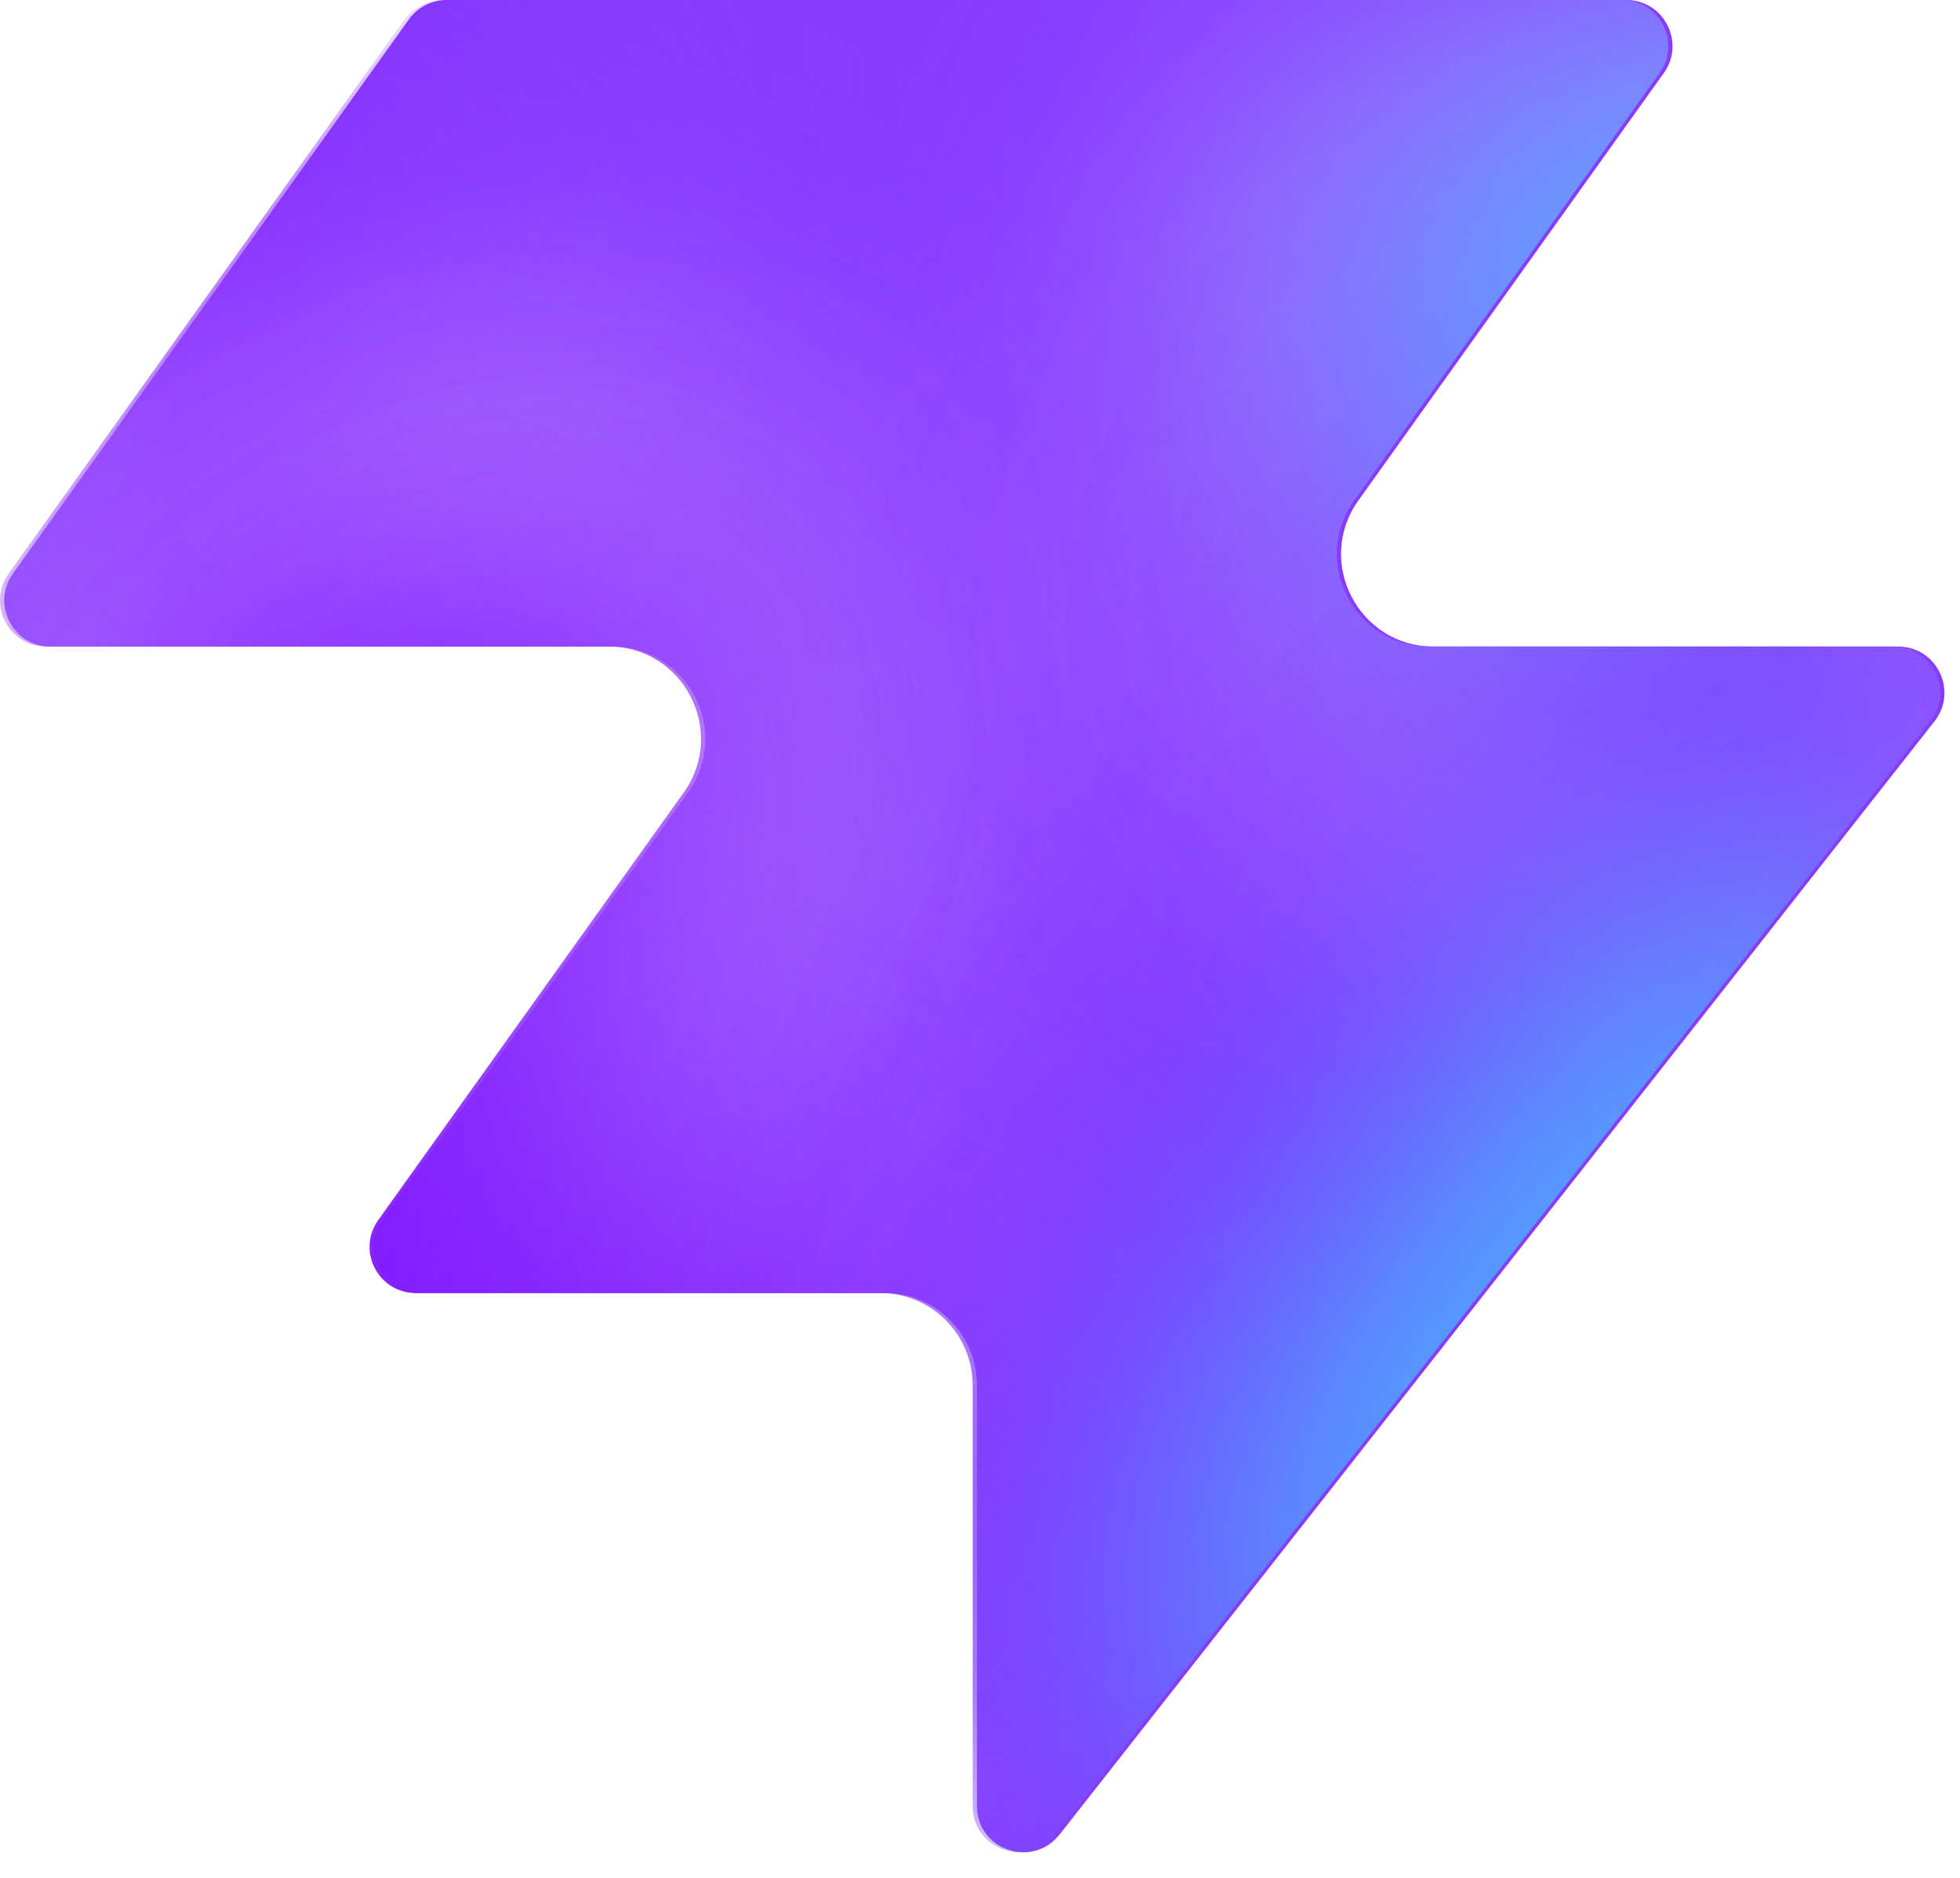
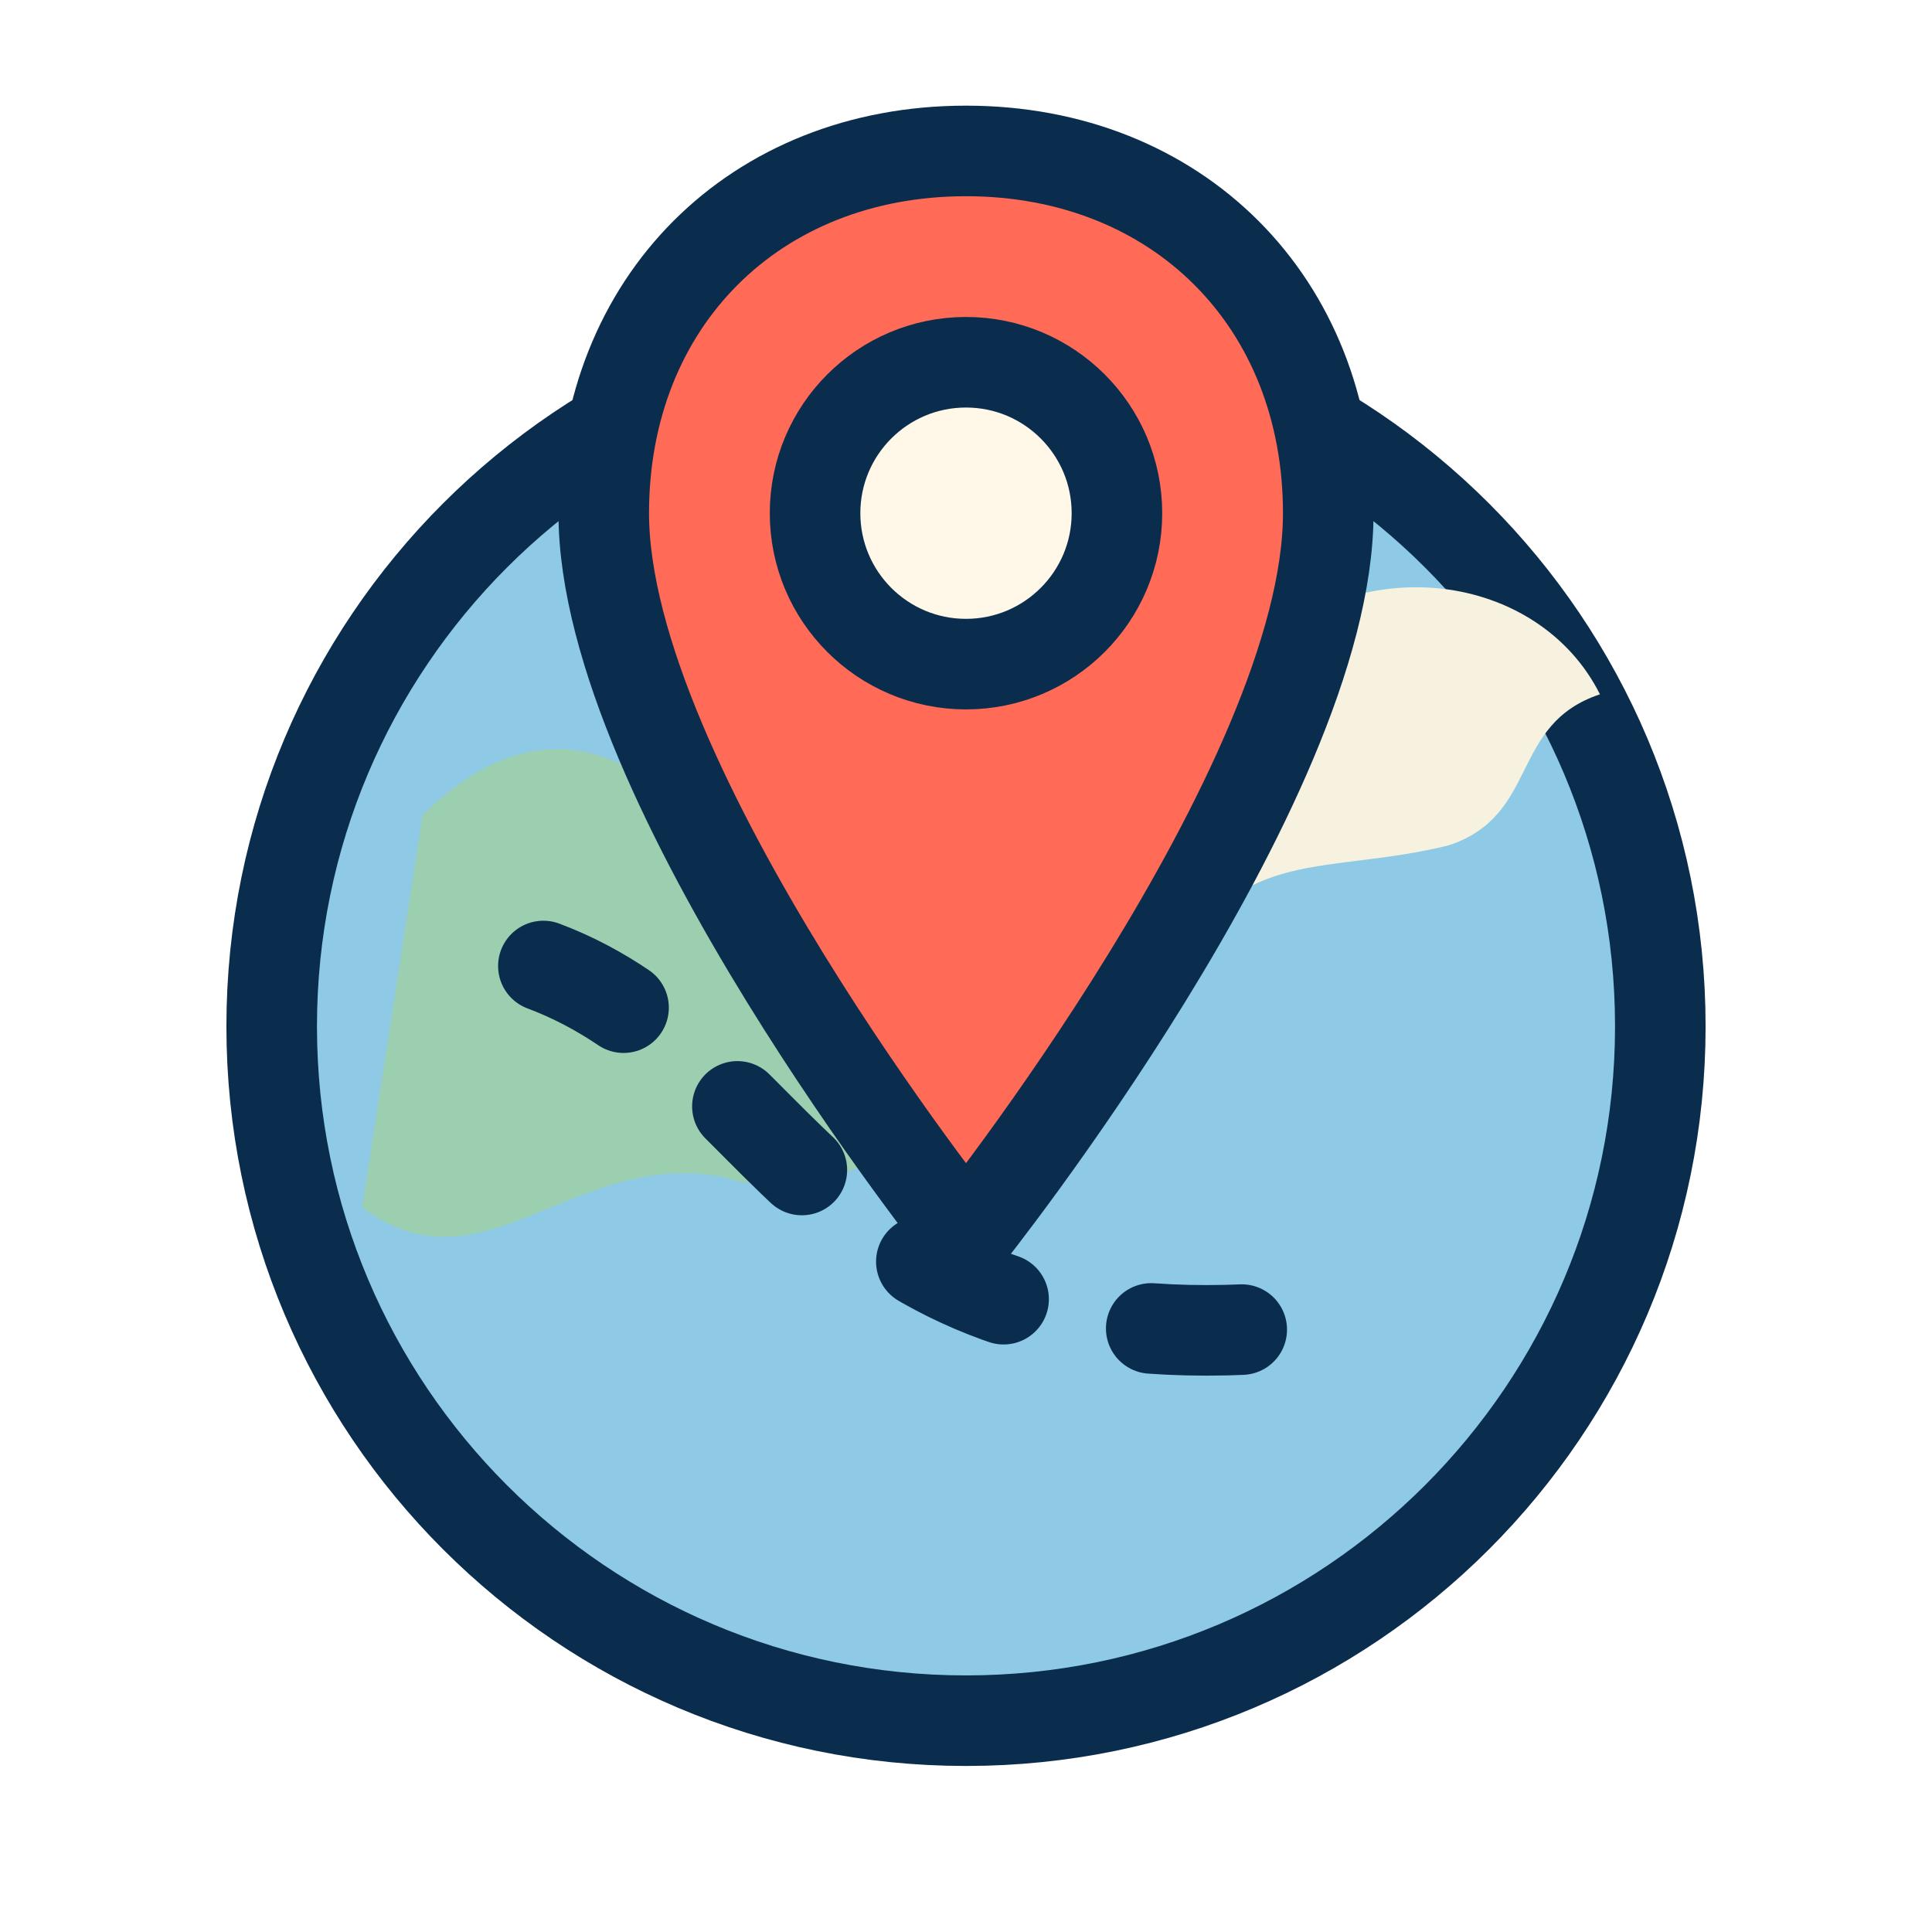
- <svg xmlns="http://www.w3.org/2000/svg" width="48" height="46" fill="none" viewBox="0 0 48 46">
-   <path fill="#863bff" d="M25.946 44.938c-.664.845-2.021.375-2.021-.698V33.937a2.26 2.26 0 0 0-2.262-2.262H10.287c-.92 0-1.456-1.04-.92-1.788l7.48-10.471c1.07-1.497 0-3.578-1.842-3.578H1.237c-.92 0-1.456-1.04-.92-1.788L10.013.474c.214-.297.556-.474.92-.474h28.894c.92 0 1.456 1.04.92 1.788l-7.48 10.471c-1.07 1.498 0 3.579 1.842 3.579h11.377c.943 0 1.473 1.088.89 1.83L25.947 44.94z" style="fill:#863bff;fill:color(display-p3 .525 .23 1);fill-opacity:1" />
-   <mask id="a" width="48" height="46" x="0" y="0" maskUnits="userSpaceOnUse" style="mask-type:alpha">
-     <path fill="#000" d="M25.842 44.938c-.664.844-2.021.375-2.021-.698V33.937a2.26 2.26 0 0 0-2.262-2.262H10.183c-.92 0-1.456-1.04-.92-1.788l7.48-10.471c1.07-1.498 0-3.579-1.842-3.579H1.133c-.92 0-1.456-1.04-.92-1.787L9.91.473c.214-.297.556-.474.92-.474h28.894c.92 0 1.456 1.04.92 1.788l-7.48 10.471c-1.07 1.498 0 3.578 1.842 3.578h11.377c.943 0 1.473 1.088.89 1.832L25.843 44.94z" style="fill:#000;fill-opacity:1" />
-   </mask>
-   <g mask="url(#a)">
-     <g filter="url(#b)">
-       <ellipse cx="5.508" cy="14.704" fill="#ede6ff" rx="5.508" ry="14.704" style="fill:#ede6ff;fill:color(display-p3 .927 .903 1);fill-opacity:1" transform="matrix(.00324 1 1 -.00324 -4.47 31.516)" />
-     </g>
-     <g filter="url(#c)">
-       <ellipse cx="10.399" cy="29.851" fill="#ede6ff" rx="10.399" ry="29.851" style="fill:#ede6ff;fill:color(display-p3 .927 .903 1);fill-opacity:1" transform="matrix(.00324 1 1 -.00324 -39.328 7.883)" />
-     </g>
-     <g filter="url(#d)">
-       <ellipse cx="5.508" cy="30.487" fill="#7e14ff" rx="5.508" ry="30.487" style="fill:#7e14ff;fill:color(display-p3 .492 .077 1);fill-opacity:1" transform="rotate(89.814 -25.913 -14.639)scale(1 -1)" />
-     </g>
-     <g filter="url(#e)">
-       <ellipse cx="5.508" cy="30.599" fill="#7e14ff" rx="5.508" ry="30.599" style="fill:#7e14ff;fill:color(display-p3 .492 .077 1);fill-opacity:1" transform="rotate(89.814 -32.644 -3.334)scale(1 -1)" />
-     </g>
-     <g filter="url(#f)">
-       <ellipse cx="5.508" cy="30.599" fill="#7e14ff" rx="5.508" ry="30.599" style="fill:#7e14ff;fill:color(display-p3 .492 .077 1);fill-opacity:1" transform="matrix(.00324 1 1 -.00324 -34.34 30.47)" />
-     </g>
-     <g filter="url(#g)">
-       <ellipse cx="14.072" cy="22.078" fill="#ede6ff" rx="14.072" ry="22.078" style="fill:#ede6ff;fill:color(display-p3 .927 .903 1);fill-opacity:1" transform="rotate(93.35 24.506 48.493)scale(-1 1)" />
-     </g>
-     <g filter="url(#h)">
-       <ellipse cx="3.47" cy="21.501" fill="#7e14ff" rx="3.47" ry="21.501" style="fill:#7e14ff;fill:color(display-p3 .492 .077 1);fill-opacity:1" transform="rotate(89.009 28.708 47.59)scale(-1 1)" />
-     </g>
-     <g filter="url(#i)">
-       <ellipse cx="3.47" cy="21.501" fill="#7e14ff" rx="3.47" ry="21.501" style="fill:#7e14ff;fill:color(display-p3 .492 .077 1);fill-opacity:1" transform="rotate(89.009 28.708 47.59)scale(-1 1)" />
-     </g>
-     <g filter="url(#j)">
-       <ellipse cx=".387" cy="8.972" fill="#7e14ff" rx="4.407" ry="29.108" style="fill:#7e14ff;fill:color(display-p3 .492 .077 1);fill-opacity:1" transform="rotate(39.51 .387 8.972)" />
-     </g>
-     <g filter="url(#k)">
-       <ellipse cx="47.523" cy="-6.092" fill="#7e14ff" rx="4.407" ry="29.108" style="fill:#7e14ff;fill:color(display-p3 .492 .077 1);fill-opacity:1" transform="rotate(37.892 47.523 -6.092)" />
-     </g>
-     <g filter="url(#l)">
-       <ellipse cx="41.412" cy="6.333" fill="#47bfff" rx="5.971" ry="9.665" style="fill:#47bfff;fill:color(display-p3 .28 .748 1);fill-opacity:1" transform="rotate(37.892 41.412 6.333)" />
-     </g>
-     <g filter="url(#m)">
-       <ellipse cx="-1.879" cy="38.332" fill="#7e14ff" rx="4.407" ry="29.108" style="fill:#7e14ff;fill:color(display-p3 .492 .077 1);fill-opacity:1" transform="rotate(37.892 -1.88 38.332)" />
-     </g>
-     <g filter="url(#n)">
-       <ellipse cx="-1.879" cy="38.332" fill="#7e14ff" rx="4.407" ry="29.108" style="fill:#7e14ff;fill:color(display-p3 .492 .077 1);fill-opacity:1" transform="rotate(37.892 -1.88 38.332)" />
-     </g>
-     <g filter="url(#o)">
-       <ellipse cx="35.651" cy="29.907" fill="#7e14ff" rx="4.407" ry="29.108" style="fill:#7e14ff;fill:color(display-p3 .492 .077 1);fill-opacity:1" transform="rotate(37.892 35.651 29.907)" />
-     </g>
-     <g filter="url(#p)">
-       <ellipse cx="38.418" cy="32.4" fill="#47bfff" rx="5.971" ry="15.297" style="fill:#47bfff;fill:color(display-p3 .28 .748 1);fill-opacity:1" transform="rotate(37.892 38.418 32.4)" />
-     </g>
-   </g>
-   <defs>
-     <filter id="b" width="60.045" height="41.654" x="-19.77" y="16.149" color-interpolation-filters="sRGB" filterUnits="userSpaceOnUse">
-       <feFlood flood-opacity="0" result="BackgroundImageFix" />
-       <feBlend in="SourceGraphic" in2="BackgroundImageFix" result="shape" />
-       <feGaussianBlur result="effect1_foregroundBlur_2002_17158" stdDeviation="7.659" />
-     </filter>
-     <filter id="c" width="90.34" height="51.437" x="-54.613" y="-7.533" color-interpolation-filters="sRGB" filterUnits="userSpaceOnUse">
-       <feFlood flood-opacity="0" result="BackgroundImageFix" />
-       <feBlend in="SourceGraphic" in2="BackgroundImageFix" result="shape" />
-       <feGaussianBlur result="effect1_foregroundBlur_2002_17158" stdDeviation="7.659" />
-     </filter>
-     <filter id="d" width="79.355" height="29.4" x="-49.64" y="2.03" color-interpolation-filters="sRGB" filterUnits="userSpaceOnUse">
-       <feFlood flood-opacity="0" result="BackgroundImageFix" />
-       <feBlend in="SourceGraphic" in2="BackgroundImageFix" result="shape" />
-       <feGaussianBlur result="effect1_foregroundBlur_2002_17158" stdDeviation="4.596" />
-     </filter>
-     <filter id="e" width="79.579" height="29.4" x="-45.045" y="20.029" color-interpolation-filters="sRGB" filterUnits="userSpaceOnUse">
-       <feFlood flood-opacity="0" result="BackgroundImageFix" />
-       <feBlend in="SourceGraphic" in2="BackgroundImageFix" result="shape" />
-       <feGaussianBlur result="effect1_foregroundBlur_2002_17158" stdDeviation="4.596" />
-     </filter>
-     <filter id="f" width="79.579" height="29.4" x="-43.513" y="21.178" color-interpolation-filters="sRGB" filterUnits="userSpaceOnUse">
-       <feFlood flood-opacity="0" result="BackgroundImageFix" />
-       <feBlend in="SourceGraphic" in2="BackgroundImageFix" result="shape" />
-       <feGaussianBlur result="effect1_foregroundBlur_2002_17158" stdDeviation="4.596" />
-     </filter>
-     <filter id="g" width="74.749" height="58.852" x="15.756" y="-17.901" color-interpolation-filters="sRGB" filterUnits="userSpaceOnUse">
-       <feFlood flood-opacity="0" result="BackgroundImageFix" />
-       <feBlend in="SourceGraphic" in2="BackgroundImageFix" result="shape" />
-       <feGaussianBlur result="effect1_foregroundBlur_2002_17158" stdDeviation="7.659" />
-     </filter>
-     <filter id="h" width="61.377" height="25.362" x="23.548" y="2.284" color-interpolation-filters="sRGB" filterUnits="userSpaceOnUse">
-       <feFlood flood-opacity="0" result="BackgroundImageFix" />
-       <feBlend in="SourceGraphic" in2="BackgroundImageFix" result="shape" />
-       <feGaussianBlur result="effect1_foregroundBlur_2002_17158" stdDeviation="4.596" />
-     </filter>
-     <filter id="i" width="61.377" height="25.362" x="23.548" y="2.284" color-interpolation-filters="sRGB" filterUnits="userSpaceOnUse">
-       <feFlood flood-opacity="0" result="BackgroundImageFix" />
-       <feBlend in="SourceGraphic" in2="BackgroundImageFix" result="shape" />
-       <feGaussianBlur result="effect1_foregroundBlur_2002_17158" stdDeviation="4.596" />
-     </filter>
-     <filter id="j" width="56.045" height="63.649" x="-27.636" y="-22.853" color-interpolation-filters="sRGB" filterUnits="userSpaceOnUse">
-       <feFlood flood-opacity="0" result="BackgroundImageFix" />
-       <feBlend in="SourceGraphic" in2="BackgroundImageFix" result="shape" />
-       <feGaussianBlur result="effect1_foregroundBlur_2002_17158" stdDeviation="4.596" />
-     </filter>
-     <filter id="k" width="54.814" height="64.646" x="20.116" y="-38.415" color-interpolation-filters="sRGB" filterUnits="userSpaceOnUse">
-       <feFlood flood-opacity="0" result="BackgroundImageFix" />
-       <feBlend in="SourceGraphic" in2="BackgroundImageFix" result="shape" />
-       <feGaussianBlur result="effect1_foregroundBlur_2002_17158" stdDeviation="4.596" />
-     </filter>
-     <filter id="l" width="33.541" height="35.313" x="24.641" y="-11.323" color-interpolation-filters="sRGB" filterUnits="userSpaceOnUse">
-       <feFlood flood-opacity="0" result="BackgroundImageFix" />
-       <feBlend in="SourceGraphic" in2="BackgroundImageFix" result="shape" />
-       <feGaussianBlur result="effect1_foregroundBlur_2002_17158" stdDeviation="4.596" />
-     </filter>
-     <filter id="m" width="54.814" height="64.646" x="-29.286" y="6.009" color-interpolation-filters="sRGB" filterUnits="userSpaceOnUse">
-       <feFlood flood-opacity="0" result="BackgroundImageFix" />
-       <feBlend in="SourceGraphic" in2="BackgroundImageFix" result="shape" />
-       <feGaussianBlur result="effect1_foregroundBlur_2002_17158" stdDeviation="4.596" />
-     </filter>
-     <filter id="n" width="54.814" height="64.646" x="-29.286" y="6.009" color-interpolation-filters="sRGB" filterUnits="userSpaceOnUse">
-       <feFlood flood-opacity="0" result="BackgroundImageFix" />
-       <feBlend in="SourceGraphic" in2="BackgroundImageFix" result="shape" />
-       <feGaussianBlur result="effect1_foregroundBlur_2002_17158" stdDeviation="4.596" />
-     </filter>
-     <filter id="o" width="54.814" height="64.646" x="8.244" y="-2.416" color-interpolation-filters="sRGB" filterUnits="userSpaceOnUse">
-       <feFlood flood-opacity="0" result="BackgroundImageFix" />
-       <feBlend in="SourceGraphic" in2="BackgroundImageFix" result="shape" />
-       <feGaussianBlur result="effect1_foregroundBlur_2002_17158" stdDeviation="4.596" />
-     </filter>
-     <filter id="p" width="39.409" height="43.623" x="18.713" y="10.588" color-interpolation-filters="sRGB" filterUnits="userSpaceOnUse">
-       <feFlood flood-opacity="0" result="BackgroundImageFix" />
-       <feBlend in="SourceGraphic" in2="BackgroundImageFix" result="shape" />
-       <feGaussianBlur result="effect1_foregroundBlur_2002_17158" stdDeviation="4.596" />
-     </filter>
-   </defs>
+ <svg xmlns="http://www.w3.org/2000/svg" viewBox="0 0 64 64">
+   <circle cx="32" cy="34" r="23" fill="#8ecae6" stroke="#0b2d4d" stroke-width="3" />
+   <path d="M14 27c4-4 8-2 10 2 2 3 6 1 7 5 1 4-4 6-7 5-5-1-8 4-12 1" fill="#9ccfb0" />
+   <path d="M41 22c4-4 10-3 12 1-3 1-2 4-5 5-4 1-7 0-9 4-2 4-6 2-7-1" fill="#f7f2df" />
+   <path d="M18 32c8 3 9 13 24 12" fill="none" stroke="#0b2d4d" stroke-width="3" stroke-linecap="round" stroke-dasharray="3 5" />
+   <path d="M32 5c-7 0-12 5-12 12 0 9 12 24 12 24s12-15 12-24c0-7-5-12-12-12z" fill="#ff6b57" stroke="#0b2d4d" stroke-width="3" />
+   <circle cx="32" cy="17" r="5" fill="#fff7e8" stroke="#0b2d4d" stroke-width="3" />
</svg>
